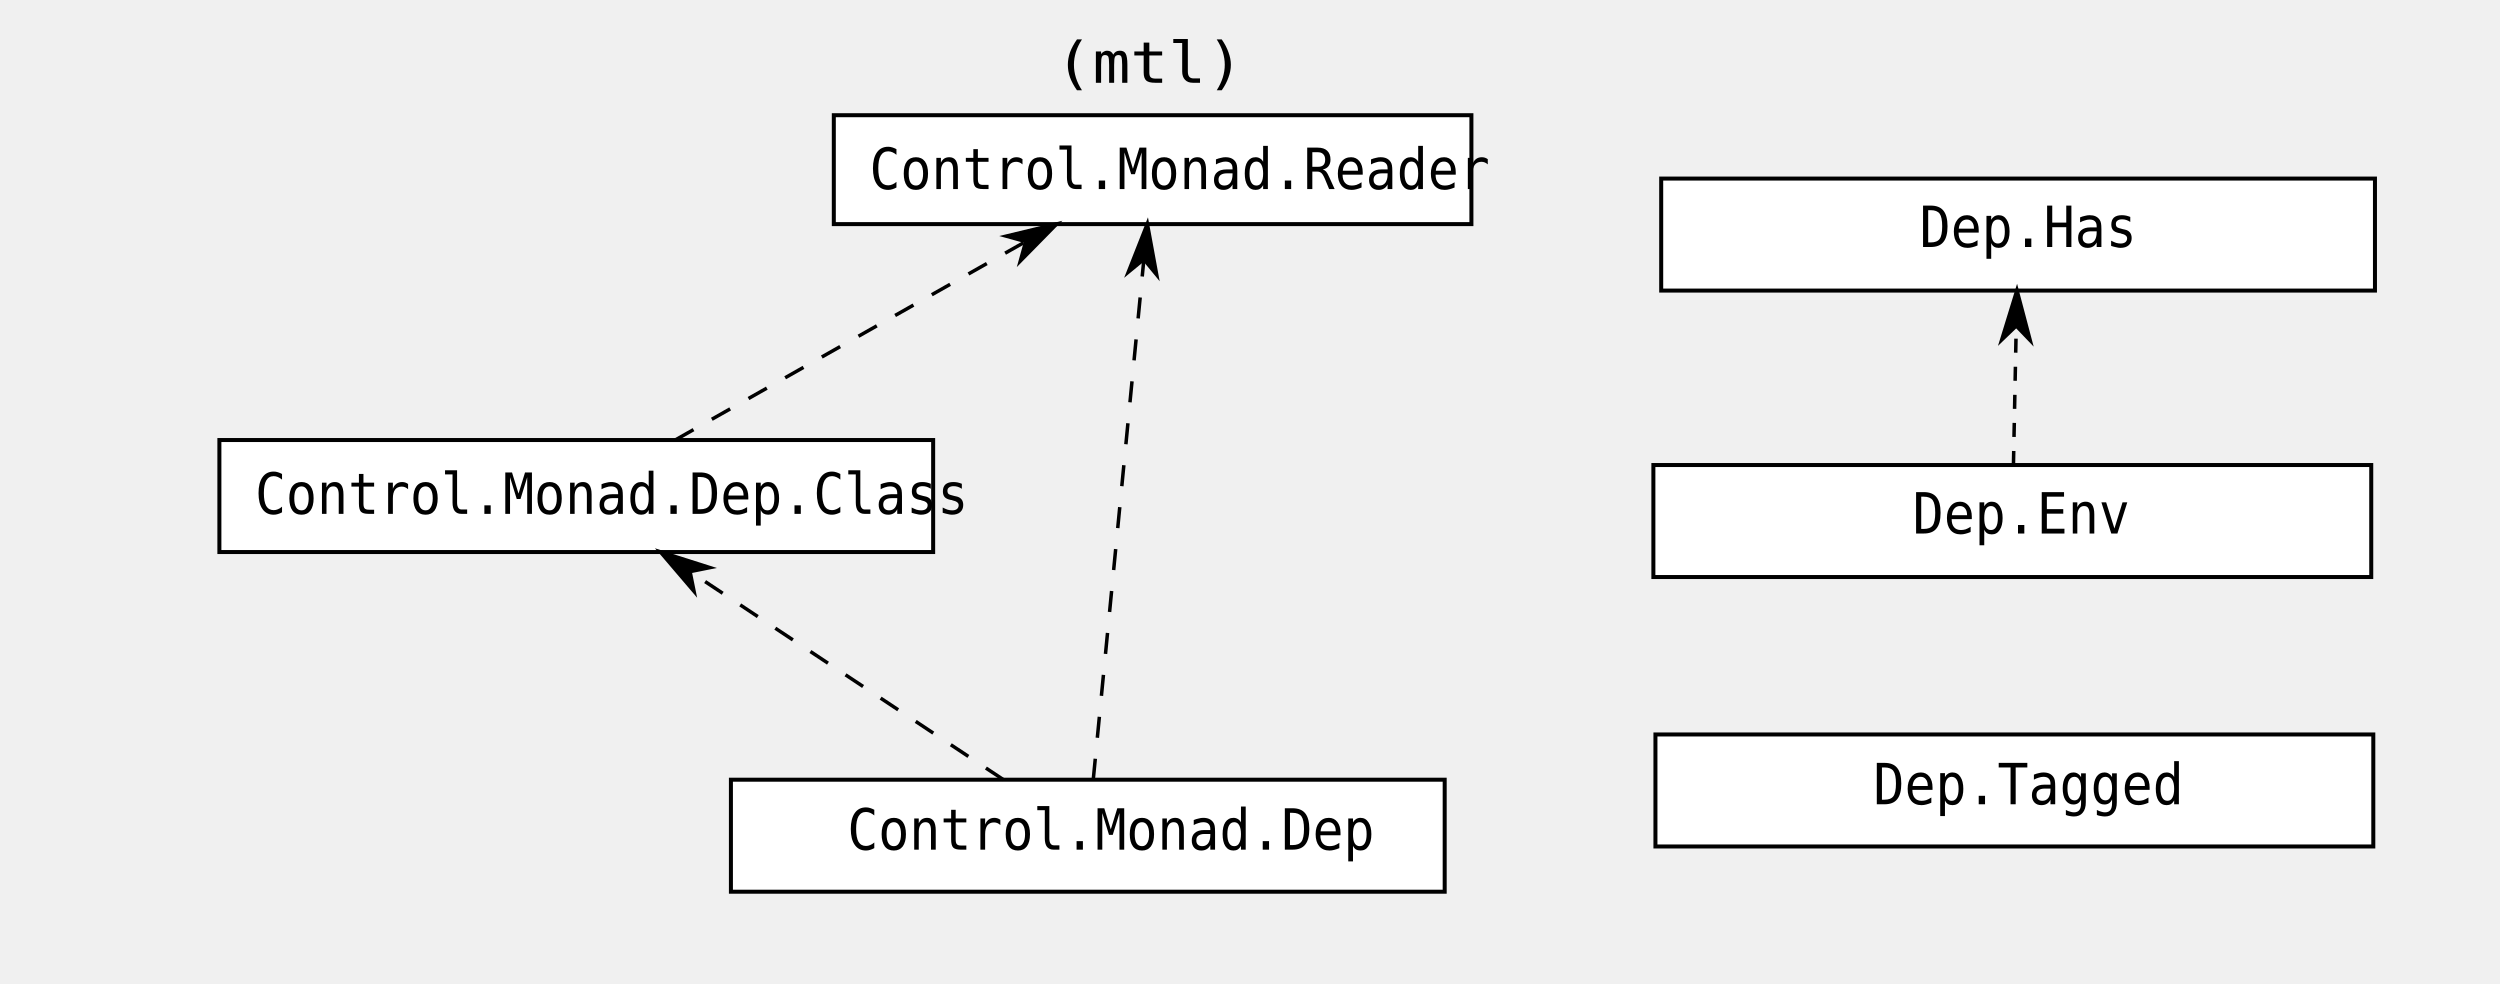
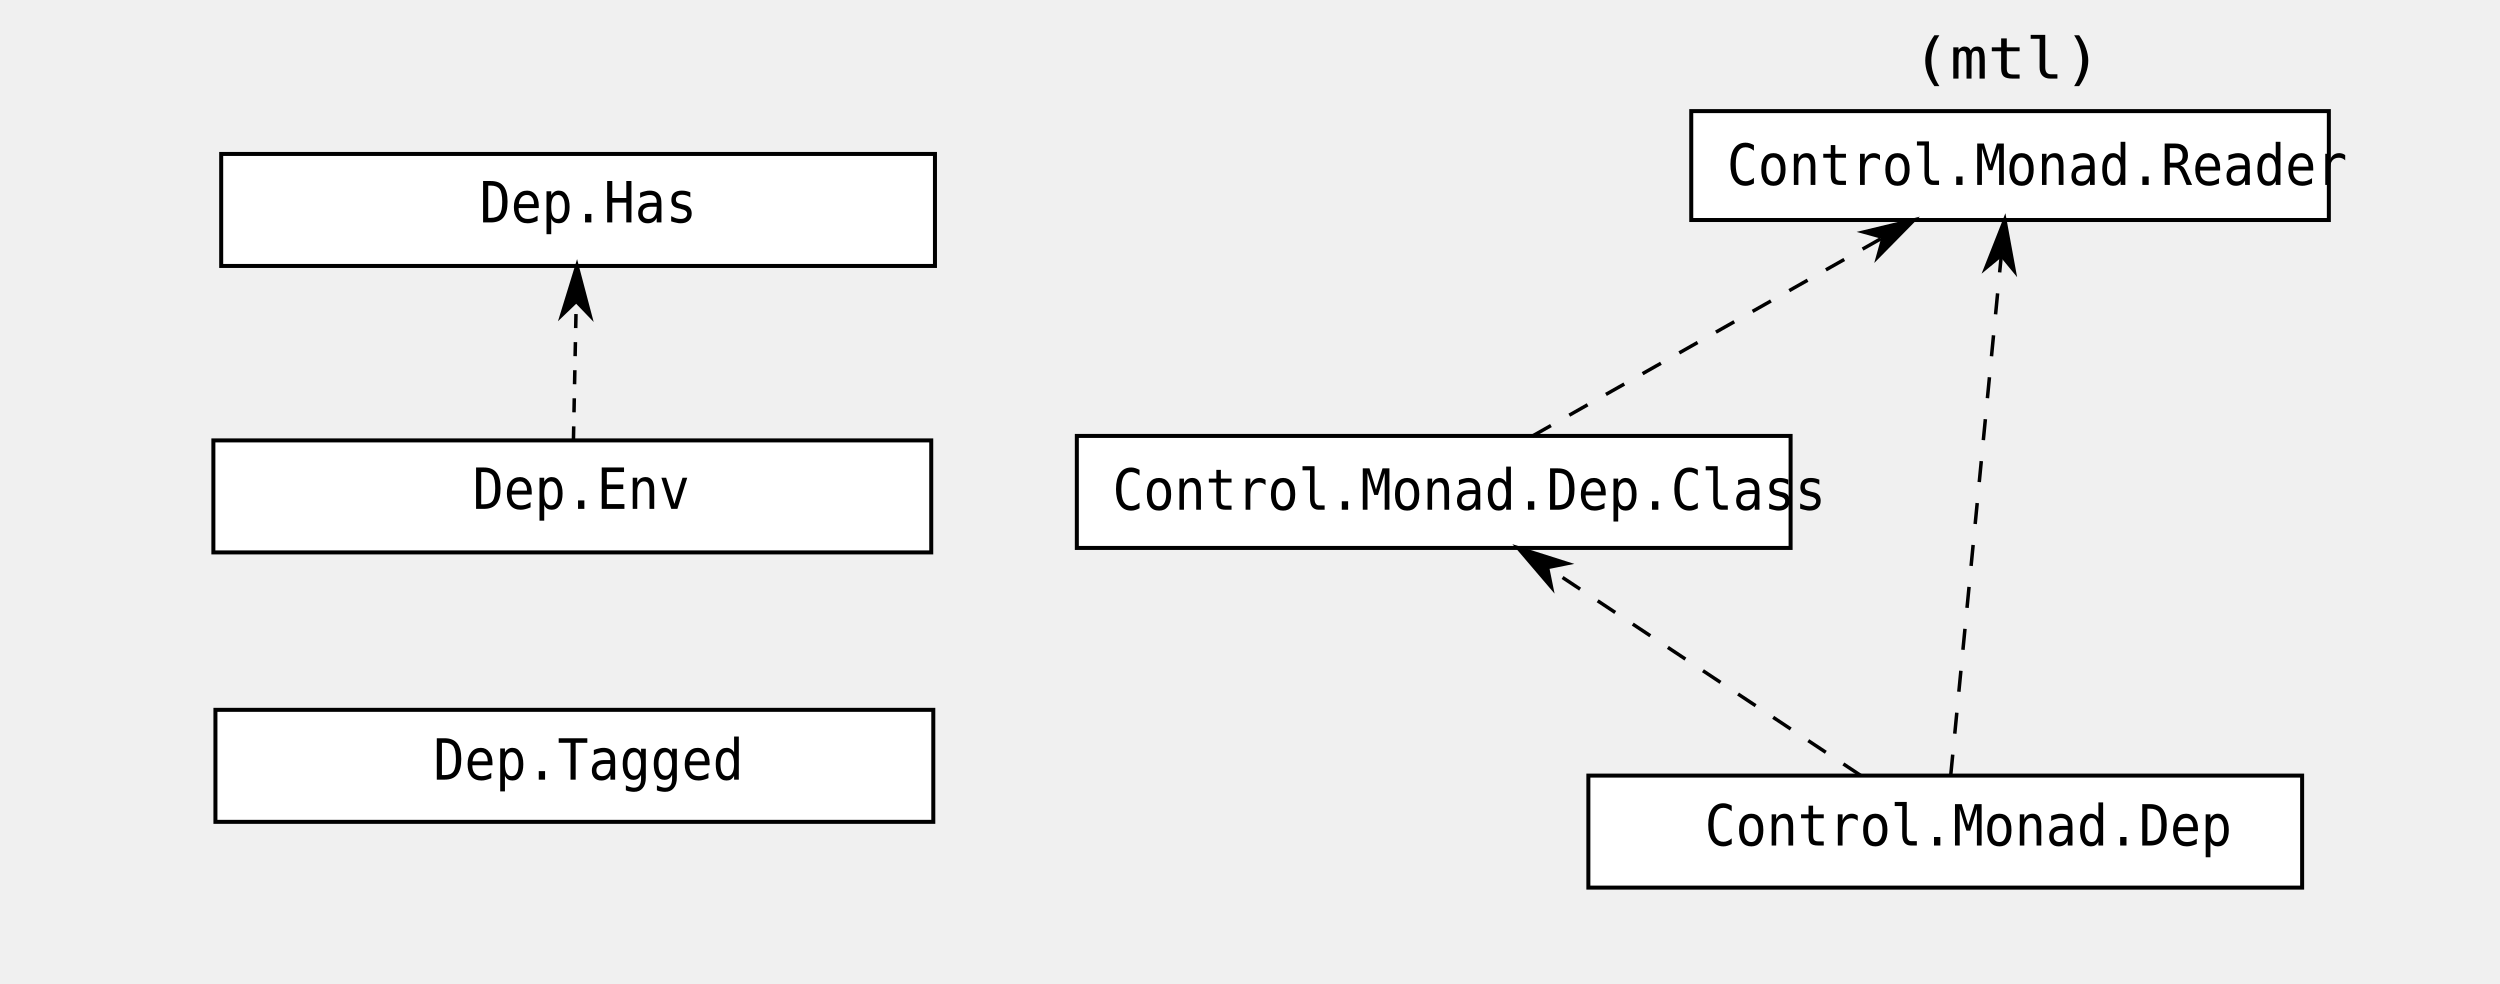
<svg xmlns="http://www.w3.org/2000/svg" id="svg8" version="1.1" viewBox="0 0 188.336 74.124" height="74.124mm" width="188.336mm">
  <defs id="defs2">
    <marker style="overflow:visible;" id="Arrow1Lend" refX="0.0" refY="0.0" orient="auto">
      <path transform="scale(0.8) rotate(180) translate(12.5,0)" style="fill-rule:evenodd;fill:context-stroke;stroke:context-stroke;stroke-width:1.0pt;" d="M 0.0,0.0 L 5.0,-5.0 L -12.5,0.0 L 5.0,5.0 L 0.0,0.0 z " id="path15127" />
    </marker>
    <marker orient="auto" refY="0" refX="0" id="marker5450" style="overflow:visible">
      <path id="path5448" style="fill:#000000;fill-opacity:1;fill-rule:evenodd;stroke:#000000;stroke-width:0.625;stroke-linejoin:round;stroke-opacity:1" d="M 8.719,4.034 -2.207,0.016 8.719,-4.002 c -1.745,2.372 -1.735,5.617 -6e-7,8.035 z" transform="matrix(-1.1,0,0,-1.1,-1.1,0)" />
    </marker>
  </defs>
  <g transform="translate(-22.87661,-56.30656)" id="layer1">
-     <rect y="64.986" x="85.691" height="8.204" width="48.033" id="rect5083-9" style="opacity:1;fill:#ffffff;fill-opacity:1;stroke:#000000;stroke-width:0.302;stroke-linecap:butt;stroke-linejoin:miter;stroke-miterlimit:4;stroke-dasharray:none;stroke-dashoffset:0;stroke-opacity:1" />
-     <text id="text5087-4" y="67.145" x="92.853" style="font-style:normal;font-variant:normal;font-weight:normal;font-stretch:normal;font-size:4.078px;line-height:1.25;font-family:Consolas;-inkscape-font-specification:Consolas;letter-spacing:0px;word-spacing:0px;fill:#000000;fill-opacity:1;stroke:none;stroke-width:0.265" xml:space="preserve" transform="scale(0.9517643,1.05068)">
-       <tspan style="stroke-width:0.265" y="67.145" x="92.853" id="tspan5085-9">Control.Monad.Reader</tspan>
+     <rect y="64.677" x="150.286" height="8.204" width="48.033" id="rect5083-9" style="opacity:1;fill:#ffffff;fill-opacity:1;stroke:#000000;stroke-width:0.302;stroke-linecap:butt;stroke-linejoin:miter;stroke-miterlimit:4;stroke-dasharray:none;stroke-dashoffset:0;stroke-opacity:1" />
+     <text id="text5087-4" y="66.85" x="160.722" style="font-style:normal;font-variant:normal;font-weight:normal;font-stretch:normal;font-size:4.078px;line-height:1.25;font-family:Consolas;-inkscape-font-specification:Consolas;letter-spacing:0px;word-spacing:0px;fill:#000000;fill-opacity:1;stroke:none;stroke-width:0.265" xml:space="preserve" transform="scale(0.9517643,1.05068)">
+       <tspan style="stroke-width:0.265" y="66.85" x="160.722" id="tspan5085-9">Control.Monad.Reader</tspan>
    </text>
-     <rect y="89.456" x="39.404" height="8.438" width="53.771" id="rect5083-9-5" style="fill:#ffffff;fill-opacity:1;stroke:#000000;stroke-width:0.302;stroke-linecap:butt;stroke-linejoin:miter;stroke-miterlimit:4;stroke-dasharray:none;stroke-dashoffset:0;stroke-opacity:1" />
-     <text id="text5087-4-0" y="90.434" x="44.22" style="font-style:normal;font-variant:normal;font-weight:normal;font-stretch:normal;font-size:4.078px;line-height:1.25;font-family:Consolas;-inkscape-font-specification:Consolas;letter-spacing:0px;word-spacing:0px;fill:#000000;fill-opacity:1;stroke:none;stroke-width:0.265" xml:space="preserve" transform="scale(0.9517643,1.05068)">
-       <tspan style="stroke-width:0.265" y="90.434" x="44.22" id="tspan5085-9-3">Control.Monad.Dep.Class</tspan>
+     <rect y="89.147" x="103.999" height="8.438" width="53.771" id="rect5083-9-5" style="fill:#ffffff;fill-opacity:1;stroke:#000000;stroke-width:0.302;stroke-linecap:butt;stroke-linejoin:miter;stroke-miterlimit:4;stroke-dasharray:none;stroke-dashoffset:0;stroke-opacity:1" />
+     <text id="text5087-4-0" y="90.14" x="112.089" style="font-style:normal;font-variant:normal;font-weight:normal;font-stretch:normal;font-size:4.078px;line-height:1.25;font-family:Consolas;-inkscape-font-specification:Consolas;letter-spacing:0px;word-spacing:0px;fill:#000000;fill-opacity:1;stroke:none;stroke-width:0.265" xml:space="preserve" transform="scale(0.9517643,1.05068)">
+       <tspan style="stroke-width:0.265" y="90.14" x="112.089" id="tspan5085-9-3">Control.Monad.Dep.Class</tspan>
    </text>
-     <rect y="69.759" x="148.022" height="8.438" width="53.771" id="rect5083-9-5-7" style="fill:#ffffff;fill-opacity:1;stroke:#000000;stroke-width:0.302;stroke-linecap:butt;stroke-linejoin:miter;stroke-miterlimit:4;stroke-dasharray:none;stroke-dashoffset:0;stroke-opacity:1" />
-     <text id="text5087-4-0-7" y="71.302" x="175.986" style="font-style:normal;font-variant:normal;font-weight:normal;font-stretch:normal;font-size:4.078px;line-height:1.25;font-family:Consolas;-inkscape-font-specification:Consolas;letter-spacing:0px;word-spacing:0px;fill:#000000;fill-opacity:1;stroke:none;stroke-width:0.265" xml:space="preserve" transform="scale(0.9517643,1.05068)">
-       <tspan style="stroke-width:0.265" y="71.302" x="175.986" id="tspan5085-9-3-6">Dep.Has</tspan>
+     <rect y="67.904" x="39.54" height="8.438" width="53.771" id="rect5083-9-5-7" style="fill:#ffffff;fill-opacity:1;stroke:#000000;stroke-width:0.302;stroke-linecap:butt;stroke-linejoin:miter;stroke-miterlimit:4;stroke-dasharray:none;stroke-dashoffset:0;stroke-opacity:1" />
+     <text id="text5087-4-0-7" y="69.538" x="62.006" style="font-style:normal;font-variant:normal;font-weight:normal;font-stretch:normal;font-size:4.078px;line-height:1.25;font-family:Consolas;-inkscape-font-specification:Consolas;letter-spacing:0px;word-spacing:0px;fill:#000000;fill-opacity:1;stroke:none;stroke-width:0.265" xml:space="preserve" transform="scale(0.9517643,1.05068)">
+       <tspan style="stroke-width:0.265" y="69.538" x="62.006" id="tspan5085-9-3-6">Dep.Has</tspan>
    </text>
-     <rect y="91.339" x="147.433" height="8.438" width="54.08" id="rect5083-9-5-7-0" style="fill:#ffffff;fill-opacity:1;stroke:#000000;stroke-width:0.302;stroke-linecap:butt;stroke-linejoin:miter;stroke-miterlimit:4;stroke-dasharray:none;stroke-dashoffset:0;stroke-opacity:1" />
-     <text id="text5087-4-0-7-2" y="91.842" x="175.432" style="font-style:normal;font-variant:normal;font-weight:normal;font-stretch:normal;font-size:4.078px;line-height:1.25;font-family:Consolas;-inkscape-font-specification:Consolas;letter-spacing:0px;word-spacing:0px;fill:#000000;fill-opacity:1;stroke:none;stroke-width:0.265" xml:space="preserve" transform="scale(0.9517643,1.05068)">
-       <tspan style="stroke-width:0.265" y="91.842" x="175.432" id="tspan5085-9-3-6-8">Dep.Env</tspan>
+     <rect y="89.484" x="38.951" height="8.438" width="54.08" id="rect5083-9-5-7-0" style="fill:#ffffff;fill-opacity:1;stroke:#000000;stroke-width:0.302;stroke-linecap:butt;stroke-linejoin:miter;stroke-miterlimit:4;stroke-dasharray:none;stroke-dashoffset:0;stroke-opacity:1" />
+     <text id="text5087-4-0-7-2" y="90.077" x="61.452" style="font-style:normal;font-variant:normal;font-weight:normal;font-stretch:normal;font-size:4.078px;line-height:1.25;font-family:Consolas;-inkscape-font-specification:Consolas;letter-spacing:0px;word-spacing:0px;fill:#000000;fill-opacity:1;stroke:none;stroke-width:0.265" xml:space="preserve" transform="scale(0.9517643,1.05068)">
+       <tspan style="stroke-width:0.265" y="90.077" x="61.452" id="tspan5085-9-3-6-8">Dep.Env</tspan>
    </text>
-     <rect y="111.637" x="147.588" height="8.438" width="54.08" id="rect5083-9-5-7-0-3" style="fill:#ffffff;fill-opacity:1;stroke:#000000;stroke-width:0.302;stroke-linecap:butt;stroke-linejoin:miter;stroke-miterlimit:4;stroke-dasharray:none;stroke-dashoffset:0;stroke-opacity:1" />
-     <text id="text5087-4-0-7-2-7" y="111.256" x="172.323" style="font-style:normal;font-variant:normal;font-weight:normal;font-stretch:normal;font-size:4.078px;line-height:1.25;font-family:Consolas;-inkscape-font-specification:Consolas;letter-spacing:0px;word-spacing:0px;fill:#000000;fill-opacity:1;stroke:none;stroke-width:0.265" xml:space="preserve" transform="scale(0.9517643,1.05068)">
-       <tspan style="stroke-width:0.265" y="111.256" x="172.323" id="tspan5085-9-3-6-8-0">Dep.Tagged</tspan>
+     <rect y="109.782" x="39.106" height="8.438" width="54.08" id="rect5083-9-5-7-0-3" style="fill:#ffffff;fill-opacity:1;stroke:#000000;stroke-width:0.302;stroke-linecap:butt;stroke-linejoin:miter;stroke-miterlimit:4;stroke-dasharray:none;stroke-dashoffset:0;stroke-opacity:1" />
+     <text id="text5087-4-0-7-2-7" y="109.491" x="58.343" style="font-style:normal;font-variant:normal;font-weight:normal;font-stretch:normal;font-size:4.078px;line-height:1.25;font-family:Consolas;-inkscape-font-specification:Consolas;letter-spacing:0px;word-spacing:0px;fill:#000000;fill-opacity:1;stroke:none;stroke-width:0.265" xml:space="preserve" transform="scale(0.9517643,1.05068)">
+       <tspan style="stroke-width:0.265" y="109.491" x="58.343" id="tspan5085-9-3-6-8-0">Dep.Tagged</tspan>
    </text>
-     <rect y="115.045" x="77.94" height="8.438" width="53.771" id="rect5083-9-5-5" style="fill:#ffffff;fill-opacity:1;stroke:#000000;stroke-width:0.302;stroke-linecap:butt;stroke-linejoin:miter;stroke-miterlimit:4;stroke-dasharray:none;stroke-dashoffset:0;stroke-opacity:1" />
-     <text id="text5087-4-0-1" y="114.51" x="91.096" style="font-style:normal;font-variant:normal;font-weight:normal;font-stretch:normal;font-size:4.078px;line-height:1.25;font-family:Consolas;-inkscape-font-specification:Consolas;letter-spacing:0px;word-spacing:0px;fill:#000000;fill-opacity:1;stroke:none;stroke-width:0.265" xml:space="preserve" transform="scale(0.9517643,1.05068)">
-       <tspan style="stroke-width:0.265" y="114.51" x="91.096" id="tspan5085-9-3-2">Control.Monad.Dep</tspan>
+     <rect y="114.736" x="142.535" height="8.438" width="53.771" id="rect5083-9-5-5" style="fill:#ffffff;fill-opacity:1;stroke:#000000;stroke-width:0.302;stroke-linecap:butt;stroke-linejoin:miter;stroke-miterlimit:4;stroke-dasharray:none;stroke-dashoffset:0;stroke-opacity:1" />
+     <text id="text5087-4-0-1" y="114.216" x="158.964" style="font-style:normal;font-variant:normal;font-weight:normal;font-stretch:normal;font-size:4.078px;line-height:1.25;font-family:Consolas;-inkscape-font-specification:Consolas;letter-spacing:0px;word-spacing:0px;fill:#000000;fill-opacity:1;stroke:none;stroke-width:0.265" xml:space="preserve" transform="scale(0.9517643,1.05068)">
+       <tspan style="stroke-width:0.265" y="114.216" x="158.964" id="tspan5085-9-3-2">Control.Monad.Dep</tspan>
    </text>
-     <text id="text4522" y="65.514" x="97.694" style="font-style:normal;font-variant:normal;font-weight:normal;font-stretch:normal;font-size:4.518px;line-height:1.25;font-family:Consolas;-inkscape-font-specification:Consolas;letter-spacing:0px;word-spacing:0px;fill:#000000;fill-opacity:1;stroke:none;stroke-width:0.265" xml:space="preserve" transform="scale(1.047547,0.9546108)">
-       <tspan style="stroke-width:0.265" y="65.514" x="97.694" id="tspan6852">(mtl)</tspan>
+     <text id="text4522" y="65.19" x="159.357" style="font-style:normal;font-variant:normal;font-weight:normal;font-stretch:normal;font-size:4.518px;line-height:1.25;font-family:Consolas;-inkscape-font-specification:Consolas;letter-spacing:0px;word-spacing:0px;fill:#000000;fill-opacity:1;stroke:none;stroke-width:0.265" xml:space="preserve" transform="scale(1.047547,0.9546108)">
+       <tspan style="stroke-width:0.265" y="65.19" x="159.357" id="tspan6852">(mtl)</tspan>
    </text>
-     <path style="fill:none;fill-rule:evenodd;stroke:#000000;stroke-width:0.265;stroke-linecap:butt;stroke-linejoin:miter;stroke-miterlimit:4;stroke-dasharray:1.587, 1.587;stroke-dashoffset:0;stroke-opacity:1;marker-end:url(#Arrow1Lend)" d="M 73.74,89.456 102.464,73.19" id="path15122" />
-     <path style="fill:none;fill-rule:evenodd;stroke:#000000;stroke-width:0.265;stroke-linecap:butt;stroke-linejoin:miter;stroke-miterlimit:4;stroke-dasharray:1.587, 1.587;stroke-dashoffset:0;stroke-opacity:1;marker-end:url(#Arrow1Lend)" d="M 98.472,115.045 72.644,97.895" id="path15414" />
-     <path style="fill:none;fill-rule:evenodd;stroke:#000000;stroke-width:0.265;stroke-linecap:butt;stroke-linejoin:miter;stroke-miterlimit:4;stroke-dasharray:1.587, 1.587;stroke-dashoffset:0;stroke-opacity:1;marker-end:url(#Arrow1Lend)" d="m 105.236,115.045 4.072,-41.855" id="path15876" />
-     <path style="fill:none;fill-rule:evenodd;stroke:#000000;stroke-width:0.265;stroke-linecap:butt;stroke-linejoin:miter;stroke-miterlimit:4;stroke-dasharray:1.058, 1.058;stroke-dashoffset:0;stroke-opacity:1;marker-end:url(#Arrow1Lend)" d="m 174.558,91.339 0.264,-13.142" id="path4241" />
+     <path style="fill:none;fill-rule:evenodd;stroke:#000000;stroke-width:0.265;stroke-linecap:butt;stroke-linejoin:miter;stroke-miterlimit:4;stroke-dasharray:1.587, 1.587;stroke-dashoffset:0;stroke-opacity:1;marker-end:url(#Arrow1Lend)" d="M 138.335,89.147 167.059,72.881" id="path15122" />
+     <path style="fill:none;fill-rule:evenodd;stroke:#000000;stroke-width:0.265;stroke-linecap:butt;stroke-linejoin:miter;stroke-miterlimit:4;stroke-dasharray:1.587, 1.587;stroke-dashoffset:0;stroke-opacity:1;marker-end:url(#Arrow1Lend)" d="M 163.067,114.736 137.239,97.586" id="path15414" />
+     <path style="fill:none;fill-rule:evenodd;stroke:#000000;stroke-width:0.265;stroke-linecap:butt;stroke-linejoin:miter;stroke-miterlimit:4;stroke-dasharray:1.587, 1.587;stroke-dashoffset:0;stroke-opacity:1;marker-end:url(#Arrow1Lend)" d="m 169.831,114.736 4.072,-41.855" id="path15876" />
+     <path style="fill:none;fill-rule:evenodd;stroke:#000000;stroke-width:0.265;stroke-linecap:butt;stroke-linejoin:miter;stroke-miterlimit:4;stroke-dasharray:1.058, 1.058;stroke-dashoffset:0;stroke-opacity:1;marker-end:url(#Arrow1Lend)" d="m 66.076,89.484 0.264,-13.142" id="path4241" />
  </g>
</svg>
